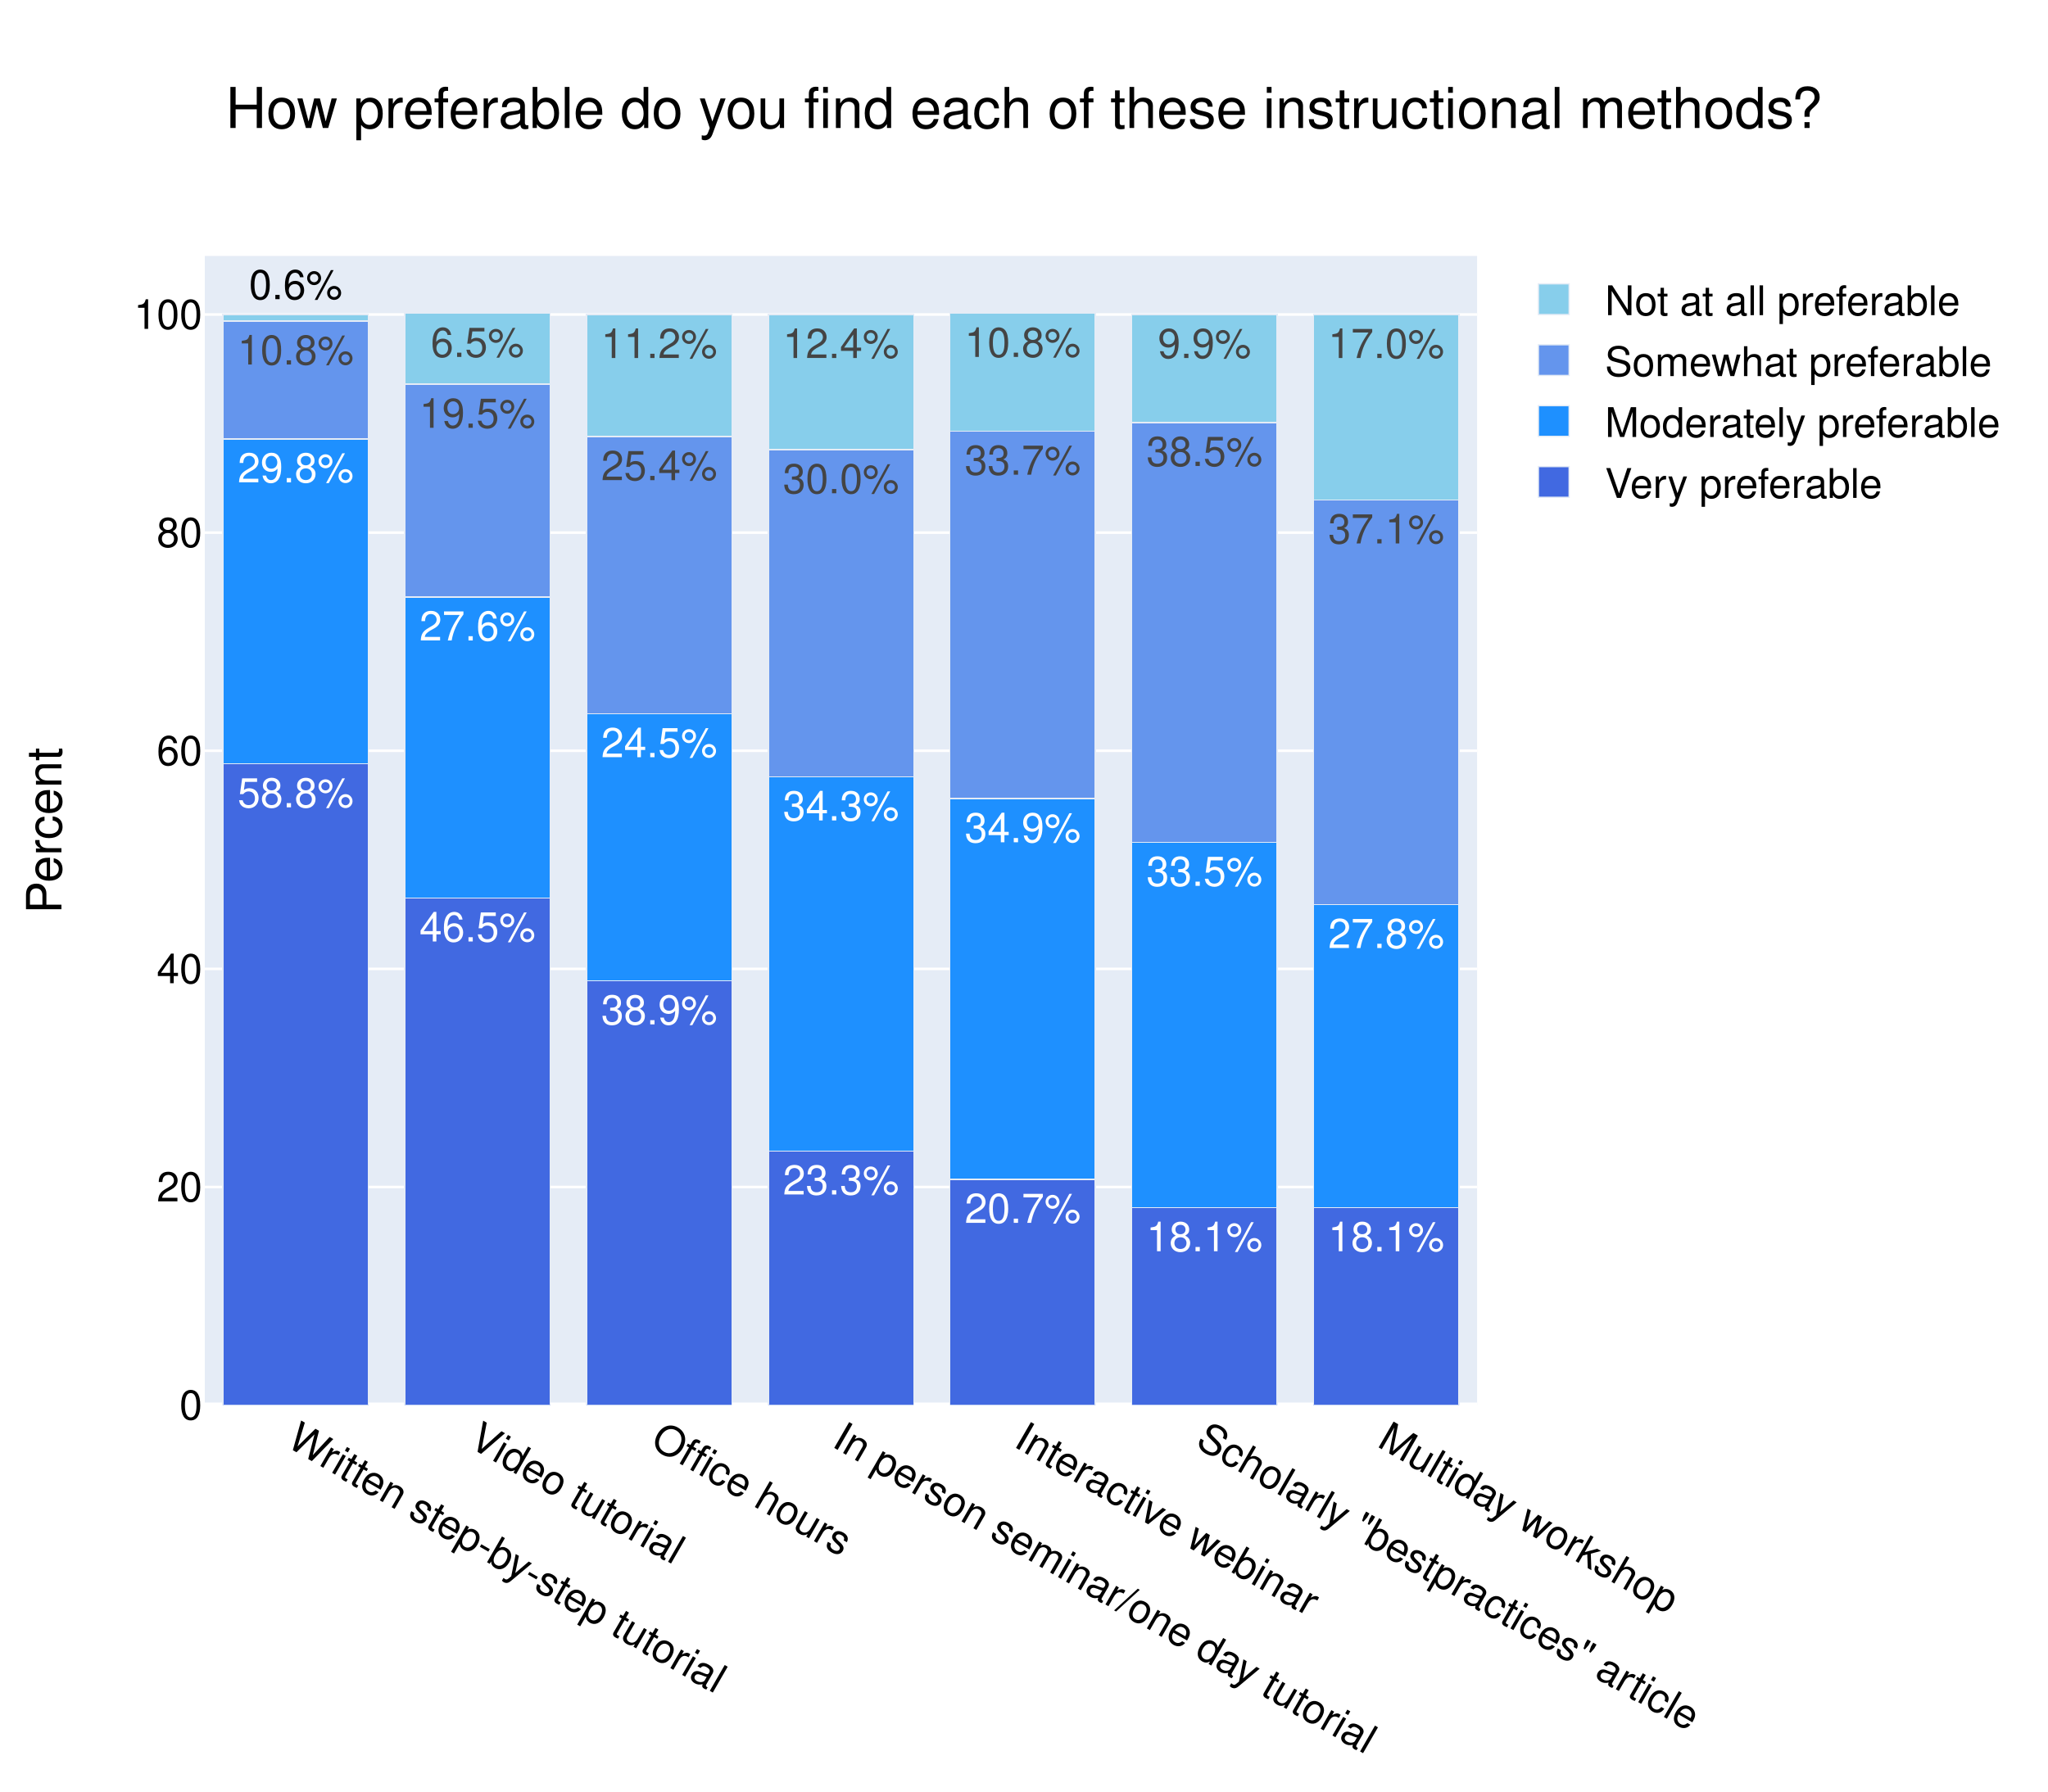
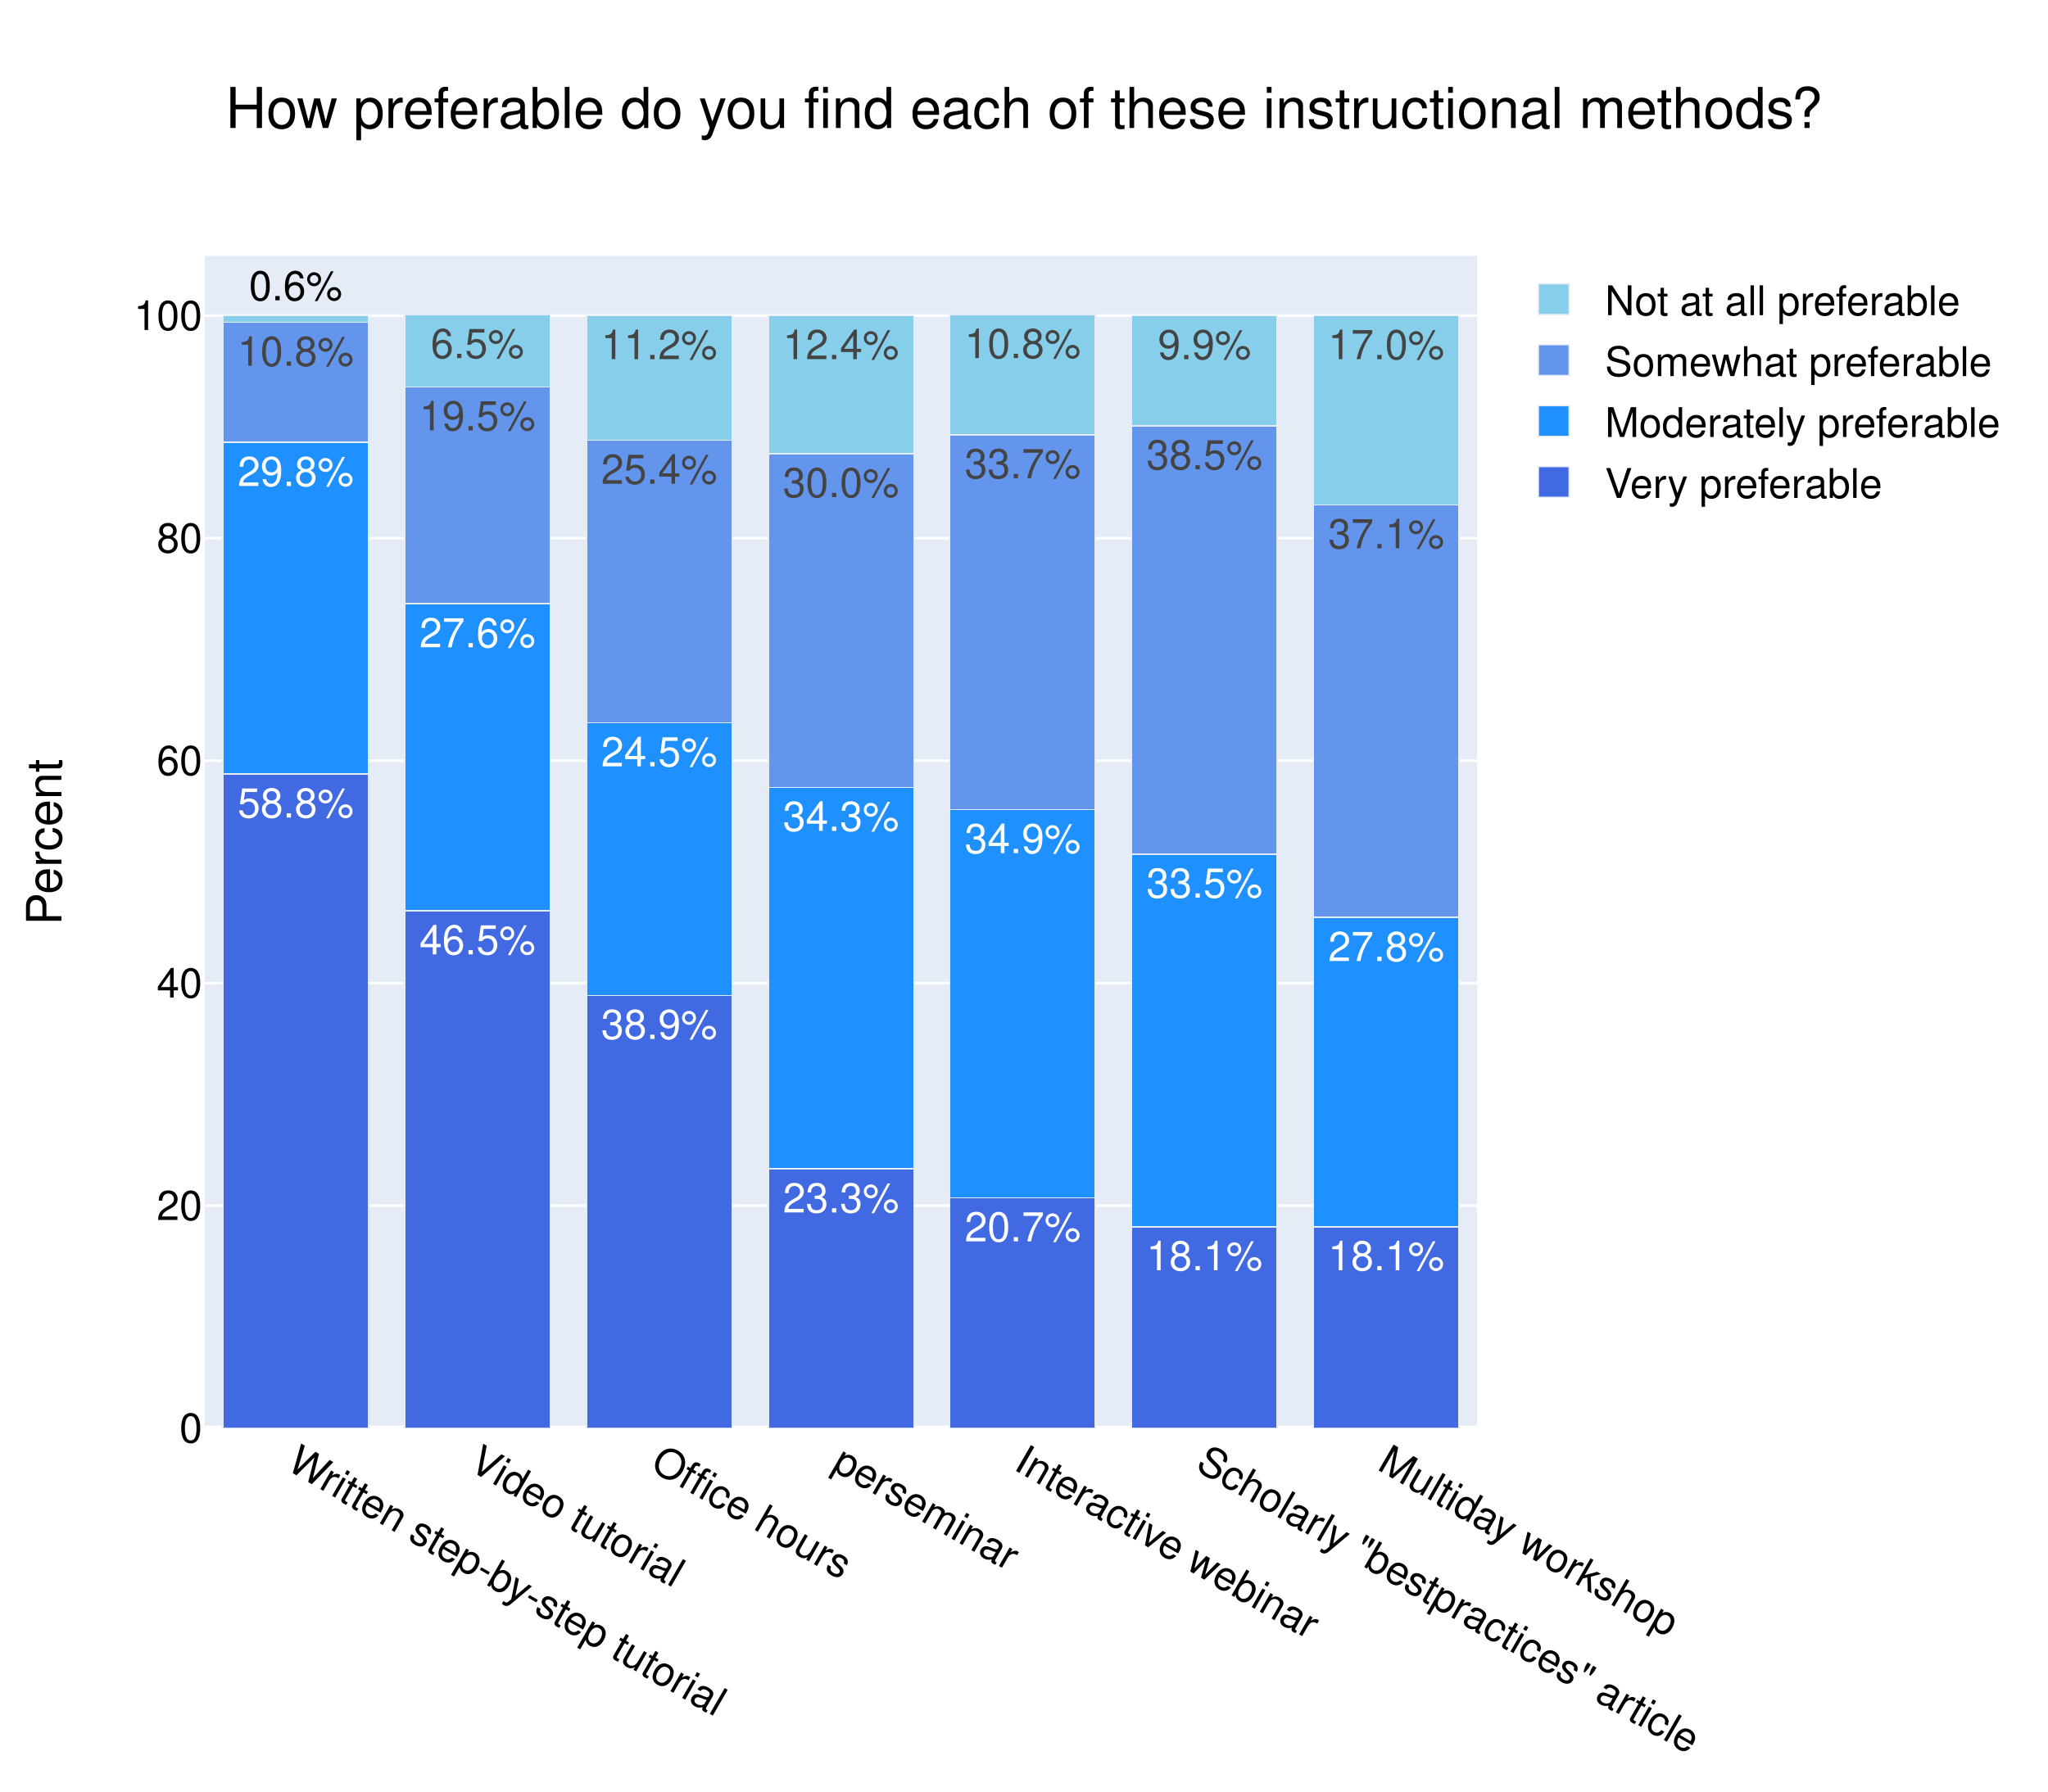
<svg xmlns="http://www.w3.org/2000/svg" class="main-svg" width="800" height="700" style="" viewBox="0 0 800 700">
  <rect x="0" y="0" width="800" height="700" style="fill: rgb(255, 255, 255); fill-opacity: 1;" />
-   <defs id="defs-2e20d8">
+   <defs id="defs-2dcd9a">
    <g class="clips">
-       <clipPath id="clip2e20d8xyplot" class="plotclip">
-         <rect width="497" height="449" />
+       <clipPath id="clip2dcd9axyplot" class="plotclip">
+         <rect width="497" height="458" />
      </clipPath>
-       <clipPath class="axesclip" id="clip2e20d8x">
+       <clipPath class="axesclip" id="clip2dcd9ax">
        <rect x="80" y="0" width="497" height="700" />
      </clipPath>
-       <clipPath class="axesclip" id="clip2e20d8y">
-         <rect x="0" y="100" width="800" height="449" />
+       <clipPath class="axesclip" id="clip2dcd9ay">
+         <rect x="0" y="100" width="800" height="458" />
      </clipPath>
-       <clipPath class="axesclip" id="clip2e20d8xy">
-         <rect x="80" y="100" width="497" height="449" />
+       <clipPath class="axesclip" id="clip2dcd9axy">
+         <rect x="80" y="100" width="497" height="458" />
      </clipPath>
    </g>
    <g class="gradients" />
    <g class="patterns" />
  </defs>
  <g class="bglayer">
-     <rect class="bg" x="80" y="100" width="497" height="449" style="fill: rgb(229, 236, 246); fill-opacity: 1; stroke-width: 0;" />
+     <rect class="bg" x="80" y="100" width="497" height="458" style="fill: rgb(229, 236, 246); fill-opacity: 1; stroke-width: 0;" />
  </g>
  <g class="layer-below">
    <g class="imagelayer" />
    <g class="shapelayer" />
  </g>
  <g class="cartesianlayer">
    <g class="subplot xy">
      <g class="layer-subplot">
        <g class="shapelayer" />
        <g class="imagelayer" />
      </g>
      <g class="minor-gridlayer">
        <g class="x" />
        <g class="y" />
      </g>
      <g class="gridlayer">
        <g class="x" />
        <g class="y">
-           <path class="ygrid crisp" transform="translate(0,463.78)" d="M80,0h497" style="stroke: rgb(255, 255, 255); stroke-opacity: 1; stroke-width: 1px;" />
-           <path class="ygrid crisp" transform="translate(0,378.55)" d="M80,0h497" style="stroke: rgb(255, 255, 255); stroke-opacity: 1; stroke-width: 1px;" />
-           <path class="ygrid crisp" transform="translate(0,293.33)" d="M80,0h497" style="stroke: rgb(255, 255, 255); stroke-opacity: 1; stroke-width: 1px;" />
-           <path class="ygrid crisp" transform="translate(0,208.1)" d="M80,0h497" style="stroke: rgb(255, 255, 255); stroke-opacity: 1; stroke-width: 1px;" />
-           <path class="ygrid crisp" transform="translate(0,122.88)" d="M80,0h497" style="stroke: rgb(255, 255, 255); stroke-opacity: 1; stroke-width: 1px;" />
+           <path class="ygrid crisp" transform="translate(0,471.07)" d="M80,0h497" style="stroke: rgb(255, 255, 255); stroke-opacity: 1; stroke-width: 1px;" />
+           <path class="ygrid crisp" transform="translate(0,384.13)" d="M80,0h497" style="stroke: rgb(255, 255, 255); stroke-opacity: 1; stroke-width: 1px;" />
+           <path class="ygrid crisp" transform="translate(0,297.2)" d="M80,0h497" style="stroke: rgb(255, 255, 255); stroke-opacity: 1; stroke-width: 1px;" />
+           <path class="ygrid crisp" transform="translate(0,210.27)" d="M80,0h497" style="stroke: rgb(255, 255, 255); stroke-opacity: 1; stroke-width: 1px;" />
+           <path class="ygrid crisp" transform="translate(0,123.33)" d="M80,0h497" style="stroke: rgb(255, 255, 255); stroke-opacity: 1; stroke-width: 1px;" />
        </g>
      </g>
      <g class="zerolinelayer">
-         <path class="yzl zl crisp" transform="translate(0,549)" d="M80,0h497" style="stroke: rgb(255, 255, 255); stroke-opacity: 1; stroke-width: 2px;" />
+         <path class="yzl zl crisp" transform="translate(0,558)" d="M80,0h497" style="stroke: rgb(255, 255, 255); stroke-opacity: 1; stroke-width: 2px;" />
      </g>
      <path class="xlines-below" />
      <path class="ylines-below" />
      <g class="overlines-below" />
      <g class="xaxislayer-below" />
      <g class="yaxislayer-below" />
      <g class="overaxes-below" />
-       <g class="plot" transform="translate(80,100)" clip-path="url(#clip2e20d8xyplot)">
+       <g class="plot" transform="translate(80,100)" clip-path="url(#clip2dcd9axyplot)">
        <g class="barlayer mlayer">
          <g class="trace bars" shape-rendering="crispEdges" style="opacity: 1;">
            <g class="points">
              <g class="point">
-                 <path d="M7.1,449V198.44H63.9V449Z" style="vector-effect: non-scaling-stroke; opacity: 1; stroke-width: 0.5px; fill: rgb(65, 105, 225); fill-opacity: 1; stroke: rgb(229, 236, 246); stroke-opacity: 1;" />
-                 <text class="bartext bartext-inside" text-anchor="middle" data-notex="1" x="0" y="0" style="font-family: Helvetica; font-size: 16px; fill: rgb(255, 255, 255); fill-opacity: 1; white-space: pre;" transform="translate(35.5,215.44)">58.8%</text>
-               </g>
-               <g class="point">
-                 <path d="M78.1,449V250.85H134.9V449Z" style="vector-effect: non-scaling-stroke; opacity: 1; stroke-width: 0.5px; fill: rgb(65, 105, 225); fill-opacity: 1; stroke: rgb(229, 236, 246); stroke-opacity: 1;" />
-                 <text class="bartext bartext-inside" text-anchor="middle" data-notex="1" x="0" y="0" style="font-family: Helvetica; font-size: 16px; fill: rgb(255, 255, 255); fill-opacity: 1; white-space: pre;" transform="translate(106.5,267.85)">46.5%</text>
-               </g>
-               <g class="point">
-                 <path d="M149.1,449V283.24H205.9V449Z" style="vector-effect: non-scaling-stroke; opacity: 1; stroke-width: 0.5px; fill: rgb(65, 105, 225); fill-opacity: 1; stroke: rgb(229, 236, 246); stroke-opacity: 1;" />
-                 <text class="bartext bartext-inside" text-anchor="middle" data-notex="1" x="0" y="0" style="font-family: Helvetica; font-size: 16px; fill: rgb(255, 255, 255); fill-opacity: 1; white-space: pre;" transform="translate(177.5,300.24)">38.9%</text>
-               </g>
-               <g class="point">
-                 <path d="M220.1,449V349.71H276.9V449Z" style="vector-effect: non-scaling-stroke; opacity: 1; stroke-width: 0.5px; fill: rgb(65, 105, 225); fill-opacity: 1; stroke: rgb(229, 236, 246); stroke-opacity: 1;" />
-                 <text class="bartext bartext-inside" text-anchor="middle" data-notex="1" x="0" y="0" style="font-family: Helvetica; font-size: 16px; fill: rgb(255, 255, 255); fill-opacity: 1; white-space: pre;" transform="translate(248.5,366.71)">23.3%</text>
-               </g>
-               <g class="point">
-                 <path d="M291.1,449V360.79H347.9V449Z" style="vector-effect: non-scaling-stroke; opacity: 1; stroke-width: 0.5px; fill: rgb(65, 105, 225); fill-opacity: 1; stroke: rgb(229, 236, 246); stroke-opacity: 1;" />
-                 <text class="bartext bartext-inside" text-anchor="middle" data-notex="1" x="0" y="0" style="font-family: Helvetica; font-size: 16px; fill: rgb(255, 255, 255); fill-opacity: 1; white-space: pre;" transform="translate(319.5,377.79)">20.7%</text>
-               </g>
-               <g class="point">
-                 <path d="M362.1,449V371.87H418.9V449Z" style="vector-effect: non-scaling-stroke; opacity: 1; stroke-width: 0.5px; fill: rgb(65, 105, 225); fill-opacity: 1; stroke: rgb(229, 236, 246); stroke-opacity: 1;" />
-                 <text class="bartext bartext-inside" text-anchor="middle" data-notex="1" x="0" y="0" style="font-family: Helvetica; font-size: 16px; fill: rgb(255, 255, 255); fill-opacity: 1; white-space: pre;" transform="translate(390.5,388.87)">18.1%</text>
-               </g>
-               <g class="point">
-                 <path d="M433.1,449V371.87H489.9V449Z" style="vector-effect: non-scaling-stroke; opacity: 1; stroke-width: 0.5px; fill: rgb(65, 105, 225); fill-opacity: 1; stroke: rgb(229, 236, 246); stroke-opacity: 1;" />
-                 <text class="bartext bartext-inside" text-anchor="middle" data-notex="1" x="0" y="0" style="font-family: Helvetica; font-size: 16px; fill: rgb(255, 255, 255); fill-opacity: 1; white-space: pre;" transform="translate(461.5,388.87)">18.1%</text>
+                 <path d="M7.1,458V202.42H63.9V458Z" style="vector-effect: non-scaling-stroke; opacity: 1; stroke-width: 0.5px; fill: rgb(65, 105, 225); fill-opacity: 1; stroke: rgb(229, 236, 246); stroke-opacity: 1;" />
+                 <text class="bartext bartext-inside" text-anchor="middle" data-notex="1" x="0" y="0" style="font-family: Helvetica; font-size: 16px; fill: rgb(255, 255, 255); fill-opacity: 1; white-space: pre;" transform="translate(35.5,219.42)">58.8%</text>
+               </g>
+               <g class="point">
+                 <path d="M78.1,458V255.88H134.9V458Z" style="vector-effect: non-scaling-stroke; opacity: 1; stroke-width: 0.5px; fill: rgb(65, 105, 225); fill-opacity: 1; stroke: rgb(229, 236, 246); stroke-opacity: 1;" />
+                 <text class="bartext bartext-inside" text-anchor="middle" data-notex="1" x="0" y="0" style="font-family: Helvetica; font-size: 16px; fill: rgb(255, 255, 255); fill-opacity: 1; white-space: pre;" transform="translate(106.5,272.88)">46.5%</text>
+               </g>
+               <g class="point">
+                 <path d="M149.1,458V288.92H205.9V458Z" style="vector-effect: non-scaling-stroke; opacity: 1; stroke-width: 0.5px; fill: rgb(65, 105, 225); fill-opacity: 1; stroke: rgb(229, 236, 246); stroke-opacity: 1;" />
+                 <text class="bartext bartext-inside" text-anchor="middle" data-notex="1" x="0" y="0" style="font-family: Helvetica; font-size: 16px; fill: rgb(255, 255, 255); fill-opacity: 1; white-space: pre;" transform="translate(177.5,305.92)">38.9%</text>
+               </g>
+               <g class="point">
+                 <path d="M220.1,458V356.72H276.9V458Z" style="vector-effect: non-scaling-stroke; opacity: 1; stroke-width: 0.5px; fill: rgb(65, 105, 225); fill-opacity: 1; stroke: rgb(229, 236, 246); stroke-opacity: 1;" />
+                 <text class="bartext bartext-inside" text-anchor="middle" data-notex="1" x="0" y="0" style="font-family: Helvetica; font-size: 16px; fill: rgb(255, 255, 255); fill-opacity: 1; white-space: pre;" transform="translate(248.5,373.72)">23.3%</text>
+               </g>
+               <g class="point">
+                 <path d="M291.1,458V368.02H347.9V458Z" style="vector-effect: non-scaling-stroke; opacity: 1; stroke-width: 0.5px; fill: rgb(65, 105, 225); fill-opacity: 1; stroke: rgb(229, 236, 246); stroke-opacity: 1;" />
+                 <text class="bartext bartext-inside" text-anchor="middle" data-notex="1" x="0" y="0" style="font-family: Helvetica; font-size: 16px; fill: rgb(255, 255, 255); fill-opacity: 1; white-space: pre;" transform="translate(319.5,385.02)">20.7%</text>
+               </g>
+               <g class="point">
+                 <path d="M362.1,458V379.33H418.9V458Z" style="vector-effect: non-scaling-stroke; opacity: 1; stroke-width: 0.5px; fill: rgb(65, 105, 225); fill-opacity: 1; stroke: rgb(229, 236, 246); stroke-opacity: 1;" />
+                 <text class="bartext bartext-inside" text-anchor="middle" data-notex="1" x="0" y="0" style="font-family: Helvetica; font-size: 16px; fill: rgb(255, 255, 255); fill-opacity: 1; white-space: pre;" transform="translate(390.5,396.33)">18.1%</text>
+               </g>
+               <g class="point">
+                 <path d="M433.1,458V379.33H489.9V458Z" style="vector-effect: non-scaling-stroke; opacity: 1; stroke-width: 0.5px; fill: rgb(65, 105, 225); fill-opacity: 1; stroke: rgb(229, 236, 246); stroke-opacity: 1;" />
+                 <text class="bartext bartext-inside" text-anchor="middle" data-notex="1" x="0" y="0" style="font-family: Helvetica; font-size: 16px; fill: rgb(255, 255, 255); fill-opacity: 1; white-space: pre;" transform="translate(461.5,396.33)">18.1%</text>
              </g>
            </g>
          </g>
          <g class="trace bars" shape-rendering="crispEdges" style="opacity: 1;">
            <g class="points">
              <g class="point">
-                 <path d="M7.1,198.44V71.45H63.9V198.44Z" style="vector-effect: non-scaling-stroke; opacity: 1; stroke-width: 0.5px; fill: rgb(30, 144, 255); fill-opacity: 1; stroke: rgb(229, 236, 246); stroke-opacity: 1;" />
-                 <text class="bartext bartext-inside" text-anchor="middle" data-notex="1" x="0" y="0" style="font-family: Helvetica; font-size: 16px; fill: rgb(255, 255, 255); fill-opacity: 1; white-space: pre;" transform="translate(35.5,88.45)">29.8%</text>
-               </g>
-               <g class="point">
-                 <path d="M78.1,250.85V133.24H134.9V250.85Z" style="vector-effect: non-scaling-stroke; opacity: 1; stroke-width: 0.5px; fill: rgb(30, 144, 255); fill-opacity: 1; stroke: rgb(229, 236, 246); stroke-opacity: 1;" />
-                 <text class="bartext bartext-inside" text-anchor="middle" data-notex="1" x="0" y="0" style="font-family: Helvetica; font-size: 16px; fill: rgb(255, 255, 255); fill-opacity: 1; white-space: pre;" transform="translate(106.5,150.24)">27.6%</text>
-               </g>
-               <g class="point">
-                 <path d="M149.1,283.24V178.84H205.9V283.24Z" style="vector-effect: non-scaling-stroke; opacity: 1; stroke-width: 0.5px; fill: rgb(30, 144, 255); fill-opacity: 1; stroke: rgb(229, 236, 246); stroke-opacity: 1;" />
-                 <text class="bartext bartext-inside" text-anchor="middle" data-notex="1" x="0" y="0" style="font-family: Helvetica; font-size: 16px; fill: rgb(255, 255, 255); fill-opacity: 1; white-space: pre;" transform="translate(177.5,195.84)">24.5%</text>
-               </g>
-               <g class="point">
-                 <path d="M220.1,349.71V203.55H276.9V349.71Z" style="vector-effect: non-scaling-stroke; opacity: 1; stroke-width: 0.5px; fill: rgb(30, 144, 255); fill-opacity: 1; stroke: rgb(229, 236, 246); stroke-opacity: 1;" />
-                 <text class="bartext bartext-inside" text-anchor="middle" data-notex="1" x="0" y="0" style="font-family: Helvetica; font-size: 16px; fill: rgb(255, 255, 255); fill-opacity: 1; white-space: pre;" transform="translate(248.5,220.55)">34.3%</text>
-               </g>
-               <g class="point">
-                 <path d="M291.1,360.79V212.08H347.9V360.79Z" style="vector-effect: non-scaling-stroke; opacity: 1; stroke-width: 0.5px; fill: rgb(30, 144, 255); fill-opacity: 1; stroke: rgb(229, 236, 246); stroke-opacity: 1;" />
-                 <text class="bartext bartext-inside" text-anchor="middle" data-notex="1" x="0" y="0" style="font-family: Helvetica; font-size: 16px; fill: rgb(255, 255, 255); fill-opacity: 1; white-space: pre;" transform="translate(319.5,229.08)">34.9%</text>
-               </g>
-               <g class="point">
-                 <path d="M362.1,371.87V229.12H418.9V371.87Z" style="vector-effect: non-scaling-stroke; opacity: 1; stroke-width: 0.5px; fill: rgb(30, 144, 255); fill-opacity: 1; stroke: rgb(229, 236, 246); stroke-opacity: 1;" />
-                 <text class="bartext bartext-inside" text-anchor="middle" data-notex="1" x="0" y="0" style="font-family: Helvetica; font-size: 16px; fill: rgb(255, 255, 255); fill-opacity: 1; white-space: pre;" transform="translate(390.5,246.12)">33.5%</text>
-               </g>
-               <g class="point">
-                 <path d="M433.1,371.87V253.41H489.9V371.87Z" style="vector-effect: non-scaling-stroke; opacity: 1; stroke-width: 0.5px; fill: rgb(30, 144, 255); fill-opacity: 1; stroke: rgb(229, 236, 246); stroke-opacity: 1;" />
-                 <text class="bartext bartext-inside" text-anchor="middle" data-notex="1" x="0" y="0" style="font-family: Helvetica; font-size: 16px; fill: rgb(255, 255, 255); fill-opacity: 1; white-space: pre;" transform="translate(461.5,270.41)">27.8%</text>
+                 <path d="M7.1,202.42V72.89H63.9V202.42Z" style="vector-effect: non-scaling-stroke; opacity: 1; stroke-width: 0.5px; fill: rgb(30, 144, 255); fill-opacity: 1; stroke: rgb(229, 236, 246); stroke-opacity: 1;" />
+                 <text class="bartext bartext-inside" text-anchor="middle" data-notex="1" x="0" y="0" style="font-family: Helvetica; font-size: 16px; fill: rgb(255, 255, 255); fill-opacity: 1; white-space: pre;" transform="translate(35.5,89.89)">29.8%</text>
+               </g>
+               <g class="point">
+                 <path d="M78.1,255.88V135.91H134.9V255.88Z" style="vector-effect: non-scaling-stroke; opacity: 1; stroke-width: 0.5px; fill: rgb(30, 144, 255); fill-opacity: 1; stroke: rgb(229, 236, 246); stroke-opacity: 1;" />
+                 <text class="bartext bartext-inside" text-anchor="middle" data-notex="1" x="0" y="0" style="font-family: Helvetica; font-size: 16px; fill: rgb(255, 255, 255); fill-opacity: 1; white-space: pre;" transform="translate(106.5,152.91)">27.6%</text>
+               </g>
+               <g class="point">
+                 <path d="M149.1,288.92V182.42H205.9V288.92Z" style="vector-effect: non-scaling-stroke; opacity: 1; stroke-width: 0.5px; fill: rgb(30, 144, 255); fill-opacity: 1; stroke: rgb(229, 236, 246); stroke-opacity: 1;" />
+                 <text class="bartext bartext-inside" text-anchor="middle" data-notex="1" x="0" y="0" style="font-family: Helvetica; font-size: 16px; fill: rgb(255, 255, 255); fill-opacity: 1; white-space: pre;" transform="translate(177.5,199.42)">24.5%</text>
+               </g>
+               <g class="point">
+                 <path d="M220.1,356.72V207.63H276.9V356.72Z" style="vector-effect: non-scaling-stroke; opacity: 1; stroke-width: 0.5px; fill: rgb(30, 144, 255); fill-opacity: 1; stroke: rgb(229, 236, 246); stroke-opacity: 1;" />
+                 <text class="bartext bartext-inside" text-anchor="middle" data-notex="1" x="0" y="0" style="font-family: Helvetica; font-size: 16px; fill: rgb(255, 255, 255); fill-opacity: 1; white-space: pre;" transform="translate(248.5,224.63)">34.3%</text>
+               </g>
+               <g class="point">
+                 <path d="M291.1,368.02V216.33H347.9V368.02Z" style="vector-effect: non-scaling-stroke; opacity: 1; stroke-width: 0.5px; fill: rgb(30, 144, 255); fill-opacity: 1; stroke: rgb(229, 236, 246); stroke-opacity: 1;" />
+                 <text class="bartext bartext-inside" text-anchor="middle" data-notex="1" x="0" y="0" style="font-family: Helvetica; font-size: 16px; fill: rgb(255, 255, 255); fill-opacity: 1; white-space: pre;" transform="translate(319.5,233.33)">34.9%</text>
+               </g>
+               <g class="point">
+                 <path d="M362.1,379.33V233.71H418.9V379.33Z" style="vector-effect: non-scaling-stroke; opacity: 1; stroke-width: 0.5px; fill: rgb(30, 144, 255); fill-opacity: 1; stroke: rgb(229, 236, 246); stroke-opacity: 1;" />
+                 <text class="bartext bartext-inside" text-anchor="middle" data-notex="1" x="0" y="0" style="font-family: Helvetica; font-size: 16px; fill: rgb(255, 255, 255); fill-opacity: 1; white-space: pre;" transform="translate(390.5,250.71)">33.5%</text>
+               </g>
+               <g class="point">
+                 <path d="M433.1,379.33V258.49H489.9V379.33Z" style="vector-effect: non-scaling-stroke; opacity: 1; stroke-width: 0.5px; fill: rgb(30, 144, 255); fill-opacity: 1; stroke: rgb(229, 236, 246); stroke-opacity: 1;" />
+                 <text class="bartext bartext-inside" text-anchor="middle" data-notex="1" x="0" y="0" style="font-family: Helvetica; font-size: 16px; fill: rgb(255, 255, 255); fill-opacity: 1; white-space: pre;" transform="translate(461.5,275.49)">27.8%</text>
              </g>
            </g>
          </g>
          <g class="trace bars" shape-rendering="crispEdges" style="opacity: 1;">
            <g class="points">
              <g class="point">
-                 <path d="M7.1,71.45V25.43H63.9V71.45Z" style="vector-effect: non-scaling-stroke; opacity: 1; stroke-width: 0.5px; fill: rgb(100, 149, 237); fill-opacity: 1; stroke: rgb(229, 236, 246); stroke-opacity: 1;" />
-                 <text class="bartext bartext-inside" text-anchor="middle" data-notex="1" x="0" y="0" style="font-family: Helvetica; font-size: 16px; fill: rgb(68, 68, 68); fill-opacity: 1; white-space: pre;" transform="translate(35.5,42.43)">10.8%</text>
-               </g>
-               <g class="point">
-                 <path d="M78.1,133.24V50.15H134.9V133.24Z" style="vector-effect: non-scaling-stroke; opacity: 1; stroke-width: 0.5px; fill: rgb(100, 149, 237); fill-opacity: 1; stroke: rgb(229, 236, 246); stroke-opacity: 1;" />
-                 <text class="bartext bartext-inside" text-anchor="middle" data-notex="1" x="0" y="0" style="font-family: Helvetica; font-size: 16px; fill: rgb(68, 68, 68); fill-opacity: 1; white-space: pre;" transform="translate(106.5,67.15)">19.5%</text>
-               </g>
-               <g class="point">
-                 <path d="M149.1,178.84V70.6H205.9V178.84Z" style="vector-effect: non-scaling-stroke; opacity: 1; stroke-width: 0.5px; fill: rgb(100, 149, 237); fill-opacity: 1; stroke: rgb(229, 236, 246); stroke-opacity: 1;" />
-                 <text class="bartext bartext-inside" text-anchor="middle" data-notex="1" x="0" y="0" style="font-family: Helvetica; font-size: 16px; fill: rgb(68, 68, 68); fill-opacity: 1; white-space: pre;" transform="translate(177.5,87.6)">25.4%</text>
-               </g>
-               <g class="point">
-                 <path d="M220.1,203.55V75.72H276.9V203.55Z" style="vector-effect: non-scaling-stroke; opacity: 1; stroke-width: 0.5px; fill: rgb(100, 149, 237); fill-opacity: 1; stroke: rgb(229, 236, 246); stroke-opacity: 1;" />
-                 <text class="bartext bartext-inside" text-anchor="middle" data-notex="1" x="0" y="0" style="font-family: Helvetica; font-size: 16px; fill: rgb(68, 68, 68); fill-opacity: 1; white-space: pre;" transform="translate(248.5,92.72)">30.0%</text>
-               </g>
-               <g class="point">
-                 <path d="M291.1,212.08V68.47H347.9V212.08Z" style="vector-effect: non-scaling-stroke; opacity: 1; stroke-width: 0.5px; fill: rgb(100, 149, 237); fill-opacity: 1; stroke: rgb(229, 236, 246); stroke-opacity: 1;" />
-                 <text class="bartext bartext-inside" text-anchor="middle" data-notex="1" x="0" y="0" style="font-family: Helvetica; font-size: 16px; fill: rgb(68, 68, 68); fill-opacity: 1; white-space: pre;" transform="translate(319.5,85.47)">33.7%</text>
-               </g>
-               <g class="point">
-                 <path d="M362.1,229.12V65.06H418.9V229.12Z" style="vector-effect: non-scaling-stroke; opacity: 1; stroke-width: 0.5px; fill: rgb(100, 149, 237); fill-opacity: 1; stroke: rgb(229, 236, 246); stroke-opacity: 1;" />
-                 <text class="bartext bartext-inside" text-anchor="middle" data-notex="1" x="0" y="0" style="font-family: Helvetica; font-size: 16px; fill: rgb(68, 68, 68); fill-opacity: 1; white-space: pre;" transform="translate(390.5,82.06)">38.5%</text>
-               </g>
-               <g class="point">
-                 <path d="M433.1,253.41V95.32H489.9V253.41Z" style="vector-effect: non-scaling-stroke; opacity: 1; stroke-width: 0.5px; fill: rgb(100, 149, 237); fill-opacity: 1; stroke: rgb(229, 236, 246); stroke-opacity: 1;" />
-                 <text class="bartext bartext-inside" text-anchor="middle" data-notex="1" x="0" y="0" style="font-family: Helvetica; font-size: 16px; fill: rgb(68, 68, 68); fill-opacity: 1; white-space: pre;" transform="translate(461.5,112.32)">37.1%</text>
+                 <path d="M7.1,72.89V25.94H63.9V72.89Z" style="vector-effect: non-scaling-stroke; opacity: 1; stroke-width: 0.5px; fill: rgb(100, 149, 237); fill-opacity: 1; stroke: rgb(229, 236, 246); stroke-opacity: 1;" />
+                 <text class="bartext bartext-inside" text-anchor="middle" data-notex="1" x="0" y="0" style="font-family: Helvetica; font-size: 16px; fill: rgb(68, 68, 68); fill-opacity: 1; white-space: pre;" transform="translate(35.5,42.94)">10.8%</text>
+               </g>
+               <g class="point">
+                 <path d="M78.1,135.91V51.15H134.9V135.91Z" style="vector-effect: non-scaling-stroke; opacity: 1; stroke-width: 0.5px; fill: rgb(100, 149, 237); fill-opacity: 1; stroke: rgb(229, 236, 246); stroke-opacity: 1;" />
+                 <text class="bartext bartext-inside" text-anchor="middle" data-notex="1" x="0" y="0" style="font-family: Helvetica; font-size: 16px; fill: rgb(68, 68, 68); fill-opacity: 1; white-space: pre;" transform="translate(106.5,68.15)">19.5%</text>
+               </g>
+               <g class="point">
+                 <path d="M149.1,182.42V72.02H205.9V182.42Z" style="vector-effect: non-scaling-stroke; opacity: 1; stroke-width: 0.5px; fill: rgb(100, 149, 237); fill-opacity: 1; stroke: rgb(229, 236, 246); stroke-opacity: 1;" />
+                 <text class="bartext bartext-inside" text-anchor="middle" data-notex="1" x="0" y="0" style="font-family: Helvetica; font-size: 16px; fill: rgb(68, 68, 68); fill-opacity: 1; white-space: pre;" transform="translate(177.5,89.02)">25.4%</text>
+               </g>
+               <g class="point">
+                 <path d="M220.1,207.63V77.23H276.9V207.63Z" style="vector-effect: non-scaling-stroke; opacity: 1; stroke-width: 0.5px; fill: rgb(100, 149, 237); fill-opacity: 1; stroke: rgb(229, 236, 246); stroke-opacity: 1;" />
+                 <text class="bartext bartext-inside" text-anchor="middle" data-notex="1" x="0" y="0" style="font-family: Helvetica; font-size: 16px; fill: rgb(68, 68, 68); fill-opacity: 1; white-space: pre;" transform="translate(248.5,94.23)">30.0%</text>
+               </g>
+               <g class="point">
+                 <path d="M291.1,216.33V69.84H347.9V216.33Z" style="vector-effect: non-scaling-stroke; opacity: 1; stroke-width: 0.5px; fill: rgb(100, 149, 237); fill-opacity: 1; stroke: rgb(229, 236, 246); stroke-opacity: 1;" />
+                 <text class="bartext bartext-inside" text-anchor="middle" data-notex="1" x="0" y="0" style="font-family: Helvetica; font-size: 16px; fill: rgb(68, 68, 68); fill-opacity: 1; white-space: pre;" transform="translate(319.5,86.84)">33.7%</text>
+               </g>
+               <g class="point">
+                 <path d="M362.1,233.71V66.37H418.9V233.71Z" style="vector-effect: non-scaling-stroke; opacity: 1; stroke-width: 0.5px; fill: rgb(100, 149, 237); fill-opacity: 1; stroke: rgb(229, 236, 246); stroke-opacity: 1;" />
+                 <text class="bartext bartext-inside" text-anchor="middle" data-notex="1" x="0" y="0" style="font-family: Helvetica; font-size: 16px; fill: rgb(68, 68, 68); fill-opacity: 1; white-space: pre;" transform="translate(390.5,83.37)">38.5%</text>
+               </g>
+               <g class="point">
+                 <path d="M433.1,258.49V97.23H489.9V258.49Z" style="vector-effect: non-scaling-stroke; opacity: 1; stroke-width: 0.5px; fill: rgb(100, 149, 237); fill-opacity: 1; stroke: rgb(229, 236, 246); stroke-opacity: 1;" />
+                 <text class="bartext bartext-inside" text-anchor="middle" data-notex="1" x="0" y="0" style="font-family: Helvetica; font-size: 16px; fill: rgb(68, 68, 68); fill-opacity: 1; white-space: pre;" transform="translate(461.5,114.23)">37.1%</text>
              </g>
            </g>
          </g>
          <g class="trace bars" shape-rendering="crispEdges" style="opacity: 1;">
            <g class="points">
              <g class="point">
-                 <path d="M7.1,25.43V22.88H63.9V25.43Z" style="vector-effect: non-scaling-stroke; opacity: 1; stroke-width: 0.5px; fill: rgb(135, 206, 235); fill-opacity: 1; stroke: rgb(229, 236, 246); stroke-opacity: 1;" />
-                 <text class="bartext bartext-outside" text-anchor="middle" data-notex="1" x="0" y="0" style="font-family: Helvetica; font-size: 16px; fill: rgb(0, 0, 0); fill-opacity: 1; white-space: pre;" transform="translate(35.5,16.88)">0.6%</text>
-               </g>
-               <g class="point">
-                 <path d="M78.1,50.15V22.45H134.9V50.15Z" style="vector-effect: non-scaling-stroke; opacity: 1; stroke-width: 0.5px; fill: rgb(135, 206, 235); fill-opacity: 1; stroke: rgb(229, 236, 246); stroke-opacity: 1;" />
-                 <text class="bartext bartext-inside" text-anchor="middle" data-notex="1" x="0" y="0" style="font-family: Helvetica; font-size: 16px; fill: rgb(68, 68, 68); fill-opacity: 1; white-space: pre;" transform="translate(106.5,39.45)">6.5%</text>
-               </g>
-               <g class="point">
-                 <path d="M149.1,70.6V22.88H205.9V70.6Z" style="vector-effect: non-scaling-stroke; opacity: 1; stroke-width: 0.5px; fill: rgb(135, 206, 235); fill-opacity: 1; stroke: rgb(229, 236, 246); stroke-opacity: 1;" />
-                 <text class="bartext bartext-inside" text-anchor="middle" data-notex="1" x="0" y="0" style="font-family: Helvetica; font-size: 16px; fill: rgb(68, 68, 68); fill-opacity: 1; white-space: pre;" transform="translate(177.5,39.88)">11.2%</text>
-               </g>
-               <g class="point">
-                 <path d="M220.1,75.72V22.88H276.9V75.72Z" style="vector-effect: non-scaling-stroke; opacity: 1; stroke-width: 0.5px; fill: rgb(135, 206, 235); fill-opacity: 1; stroke: rgb(229, 236, 246); stroke-opacity: 1;" />
-                 <text class="bartext bartext-inside" text-anchor="middle" data-notex="1" x="0" y="0" style="font-family: Helvetica; font-size: 16px; fill: rgb(68, 68, 68); fill-opacity: 1; white-space: pre;" transform="translate(248.5,39.88)">12.4%</text>
-               </g>
-               <g class="point">
-                 <path d="M291.1,68.47V22.45H347.9V68.47Z" style="vector-effect: non-scaling-stroke; opacity: 1; stroke-width: 0.5px; fill: rgb(135, 206, 235); fill-opacity: 1; stroke: rgb(229, 236, 246); stroke-opacity: 1;" />
-                 <text class="bartext bartext-inside" text-anchor="middle" data-notex="1" x="0" y="0" style="font-family: Helvetica; font-size: 16px; fill: rgb(68, 68, 68); fill-opacity: 1; white-space: pre;" transform="translate(319.5,39.45)">10.8%</text>
-               </g>
-               <g class="point">
-                 <path d="M362.1,65.06V22.88H418.9V65.06Z" style="vector-effect: non-scaling-stroke; opacity: 1; stroke-width: 0.5px; fill: rgb(135, 206, 235); fill-opacity: 1; stroke: rgb(229, 236, 246); stroke-opacity: 1;" />
-                 <text class="bartext bartext-inside" text-anchor="middle" data-notex="1" x="0" y="0" style="font-family: Helvetica; font-size: 16px; fill: rgb(68, 68, 68); fill-opacity: 1; white-space: pre;" transform="translate(390.5,39.88)">9.9%</text>
-               </g>
-               <g class="point">
-                 <path d="M433.1,95.32V22.88H489.9V95.32Z" style="vector-effect: non-scaling-stroke; opacity: 1; stroke-width: 0.5px; fill: rgb(135, 206, 235); fill-opacity: 1; stroke: rgb(229, 236, 246); stroke-opacity: 1;" />
-                 <text class="bartext bartext-inside" text-anchor="middle" data-notex="1" x="0" y="0" style="font-family: Helvetica; font-size: 16px; fill: rgb(68, 68, 68); fill-opacity: 1; white-space: pre;" transform="translate(461.5,39.88)">17.0%</text>
+                 <path d="M7.1,25.94V23.33H63.9V25.94Z" style="vector-effect: non-scaling-stroke; opacity: 1; stroke-width: 0.5px; fill: rgb(135, 206, 235); fill-opacity: 1; stroke: rgb(229, 236, 246); stroke-opacity: 1;" />
+                 <text class="bartext bartext-outside" text-anchor="middle" data-notex="1" x="0" y="0" style="font-family: Helvetica; font-size: 16px; fill: rgb(0, 0, 0); fill-opacity: 1; white-space: pre;" transform="translate(35.5,17.33)">0.6%</text>
+               </g>
+               <g class="point">
+                 <path d="M78.1,51.15V22.9H134.9V51.15Z" style="vector-effect: non-scaling-stroke; opacity: 1; stroke-width: 0.5px; fill: rgb(135, 206, 235); fill-opacity: 1; stroke: rgb(229, 236, 246); stroke-opacity: 1;" />
+                 <text class="bartext bartext-inside" text-anchor="middle" data-notex="1" x="0" y="0" style="font-family: Helvetica; font-size: 16px; fill: rgb(68, 68, 68); fill-opacity: 1; white-space: pre;" transform="translate(106.5,39.9)">6.5%</text>
+               </g>
+               <g class="point">
+                 <path d="M149.1,72.02V23.33H205.9V72.02Z" style="vector-effect: non-scaling-stroke; opacity: 1; stroke-width: 0.5px; fill: rgb(135, 206, 235); fill-opacity: 1; stroke: rgb(229, 236, 246); stroke-opacity: 1;" />
+                 <text class="bartext bartext-inside" text-anchor="middle" data-notex="1" x="0" y="0" style="font-family: Helvetica; font-size: 16px; fill: rgb(68, 68, 68); fill-opacity: 1; white-space: pre;" transform="translate(177.5,40.33)">11.2%</text>
+               </g>
+               <g class="point">
+                 <path d="M220.1,77.23V23.33H276.9V77.23Z" style="vector-effect: non-scaling-stroke; opacity: 1; stroke-width: 0.5px; fill: rgb(135, 206, 235); fill-opacity: 1; stroke: rgb(229, 236, 246); stroke-opacity: 1;" />
+                 <text class="bartext bartext-inside" text-anchor="middle" data-notex="1" x="0" y="0" style="font-family: Helvetica; font-size: 16px; fill: rgb(68, 68, 68); fill-opacity: 1; white-space: pre;" transform="translate(248.5,40.33)">12.4%</text>
+               </g>
+               <g class="point">
+                 <path d="M291.1,69.84V22.9H347.9V69.84Z" style="vector-effect: non-scaling-stroke; opacity: 1; stroke-width: 0.5px; fill: rgb(135, 206, 235); fill-opacity: 1; stroke: rgb(229, 236, 246); stroke-opacity: 1;" />
+                 <text class="bartext bartext-inside" text-anchor="middle" data-notex="1" x="0" y="0" style="font-family: Helvetica; font-size: 16px; fill: rgb(68, 68, 68); fill-opacity: 1; white-space: pre;" transform="translate(319.5,39.9)">10.8%</text>
+               </g>
+               <g class="point">
+                 <path d="M362.1,66.37V23.33H418.9V66.37Z" style="vector-effect: non-scaling-stroke; opacity: 1; stroke-width: 0.5px; fill: rgb(135, 206, 235); fill-opacity: 1; stroke: rgb(229, 236, 246); stroke-opacity: 1;" />
+                 <text class="bartext bartext-inside" text-anchor="middle" data-notex="1" x="0" y="0" style="font-family: Helvetica; font-size: 16px; fill: rgb(68, 68, 68); fill-opacity: 1; white-space: pre;" transform="translate(390.5,40.33)">9.9%</text>
+               </g>
+               <g class="point">
+                 <path d="M433.1,97.23V23.33H489.9V97.23Z" style="vector-effect: non-scaling-stroke; opacity: 1; stroke-width: 0.5px; fill: rgb(135, 206, 235); fill-opacity: 1; stroke: rgb(229, 236, 246); stroke-opacity: 1;" />
+                 <text class="bartext bartext-inside" text-anchor="middle" data-notex="1" x="0" y="0" style="font-family: Helvetica; font-size: 16px; fill: rgb(68, 68, 68); fill-opacity: 1; white-space: pre;" transform="translate(461.5,40.33)">17.0%</text>
              </g>
            </g>
          </g>
        </g>
      </g>
      <g class="overplot" />
      <path class="xlines-above crisp" d="M0,0" style="fill: none;" />
      <path class="ylines-above crisp" d="M0,0" style="fill: none;" />
      <g class="overlines-above" />
      <g class="xaxislayer-above">
        <g class="xtick">
-           <text text-anchor="start" x="0" y="566" transform="translate(115.5,0) rotate(30,0,558)" style="font-family: Helvetica; font-size: 16px; fill: rgb(0, 0, 0); fill-opacity: 1; white-space: pre; opacity: 1;">Written step-by-step tutorial</text>
-         </g>
-         <g class="xtick">
-           <text text-anchor="start" x="0" y="566" transform="translate(186.5,0) rotate(30,0,558)" style="font-family: Helvetica; font-size: 16px; fill: rgb(0, 0, 0); fill-opacity: 1; white-space: pre; opacity: 1;">Video tutorial</text>
-         </g>
-         <g class="xtick">
-           <text text-anchor="start" x="0" y="566" transform="translate(257.5,0) rotate(30,0,558)" style="font-family: Helvetica; font-size: 16px; fill: rgb(0, 0, 0); fill-opacity: 1; white-space: pre; opacity: 1;">Office hours</text>
-         </g>
-         <g class="xtick">
-           <text text-anchor="start" x="0" y="566" transform="translate(328.5,0) rotate(30,0,558)" style="font-family: Helvetica; font-size: 16px; fill: rgb(0, 0, 0); fill-opacity: 1; white-space: pre; opacity: 1;">In person seminar/one day tutorial</text>
-         </g>
-         <g class="xtick">
-           <text text-anchor="start" x="0" y="566" transform="translate(399.5,0) rotate(30,0,558)" style="font-family: Helvetica; font-size: 16px; fill: rgb(0, 0, 0); fill-opacity: 1; white-space: pre; opacity: 1;">Interactive webinar</text>
-         </g>
-         <g class="xtick">
-           <text text-anchor="start" x="0" y="566" transform="translate(470.5,0) rotate(30,0,558)" style="font-family: Helvetica; font-size: 16px; fill: rgb(0, 0, 0); fill-opacity: 1; white-space: pre; opacity: 1;">Scholarly "bestpractices" article</text>
-         </g>
-         <g class="xtick">
-           <text text-anchor="start" x="0" y="566" transform="translate(541.5,0) rotate(30,0,558)" style="font-family: Helvetica; font-size: 16px; fill: rgb(0, 0, 0); fill-opacity: 1; white-space: pre; opacity: 1;">Multiday workshop</text>
+           <text text-anchor="start" x="0" y="575" transform="translate(115.5,0) rotate(30,0,567)" style="font-family: Helvetica; font-size: 16px; fill: rgb(0, 0, 0); fill-opacity: 1; white-space: pre; opacity: 1;">Written step-by-step tutorial</text>
+         </g>
+         <g class="xtick">
+           <text text-anchor="start" x="0" y="575" transform="translate(186.5,0) rotate(30,0,567)" style="font-family: Helvetica; font-size: 16px; fill: rgb(0, 0, 0); fill-opacity: 1; white-space: pre; opacity: 1;">Video tutorial</text>
+         </g>
+         <g class="xtick">
+           <text text-anchor="start" x="0" y="575" transform="translate(257.5,0) rotate(30,0,567)" style="font-family: Helvetica; font-size: 16px; fill: rgb(0, 0, 0); fill-opacity: 1; white-space: pre; opacity: 1;">Office hours</text>
+         </g>
+         <g class="xtick">
+           <text text-anchor="start" x="0" y="575" transform="translate(328.5,0) rotate(30,0,567)" style="font-family: Helvetica; font-size: 16px; fill: rgb(0, 0, 0); fill-opacity: 1; white-space: pre; opacity: 1;">perseminar</text>
+         </g>
+         <g class="xtick">
+           <text text-anchor="start" x="0" y="575" transform="translate(399.5,0) rotate(30,0,567)" style="font-family: Helvetica; font-size: 16px; fill: rgb(0, 0, 0); fill-opacity: 1; white-space: pre; opacity: 1;">Interactive webinar</text>
+         </g>
+         <g class="xtick">
+           <text text-anchor="start" x="0" y="575" transform="translate(470.5,0) rotate(30,0,567)" style="font-family: Helvetica; font-size: 16px; fill: rgb(0, 0, 0); fill-opacity: 1; white-space: pre; opacity: 1;">Scholarly "bestpractices" article</text>
+         </g>
+         <g class="xtick">
+           <text text-anchor="start" x="0" y="575" transform="translate(541.5,0) rotate(30,0,567)" style="font-family: Helvetica; font-size: 16px; fill: rgb(0, 0, 0); fill-opacity: 1; white-space: pre; opacity: 1;">Multiday workshop</text>
        </g>
      </g>
      <g class="yaxislayer-above">
        <g class="ytick">
-           <text text-anchor="end" x="79" y="5.6" transform="translate(0,549)" style="font-family: Helvetica; font-size: 16px; fill: rgb(0, 0, 0); fill-opacity: 1; white-space: pre; opacity: 1;">0</text>
-         </g>
-         <g class="ytick">
-           <text text-anchor="end" x="79" y="5.6" style="font-family: Helvetica; font-size: 16px; fill: rgb(0, 0, 0); fill-opacity: 1; white-space: pre; opacity: 1;" transform="translate(0,463.78)">20</text>
-         </g>
-         <g class="ytick">
-           <text text-anchor="end" x="79" y="5.6" style="font-family: Helvetica; font-size: 16px; fill: rgb(0, 0, 0); fill-opacity: 1; white-space: pre; opacity: 1;" transform="translate(0,378.55)">40</text>
-         </g>
-         <g class="ytick">
-           <text text-anchor="end" x="79" y="5.6" style="font-family: Helvetica; font-size: 16px; fill: rgb(0, 0, 0); fill-opacity: 1; white-space: pre; opacity: 1;" transform="translate(0,293.33)">60</text>
-         </g>
-         <g class="ytick">
-           <text text-anchor="end" x="79" y="5.6" style="font-family: Helvetica; font-size: 16px; fill: rgb(0, 0, 0); fill-opacity: 1; white-space: pre; opacity: 1;" transform="translate(0,208.1)">80</text>
-         </g>
-         <g class="ytick">
-           <text text-anchor="end" x="79" y="5.6" style="font-family: Helvetica; font-size: 16px; fill: rgb(0, 0, 0); fill-opacity: 1; white-space: pre; opacity: 1;" transform="translate(0,122.88)">100</text>
+           <text text-anchor="end" x="79" y="5.6" transform="translate(0,558)" style="font-family: Helvetica; font-size: 16px; fill: rgb(0, 0, 0); fill-opacity: 1; white-space: pre; opacity: 1;">0</text>
+         </g>
+         <g class="ytick">
+           <text text-anchor="end" x="79" y="5.6" style="font-family: Helvetica; font-size: 16px; fill: rgb(0, 0, 0); fill-opacity: 1; white-space: pre; opacity: 1;" transform="translate(0,471.07)">20</text>
+         </g>
+         <g class="ytick">
+           <text text-anchor="end" x="79" y="5.6" style="font-family: Helvetica; font-size: 16px; fill: rgb(0, 0, 0); fill-opacity: 1; white-space: pre; opacity: 1;" transform="translate(0,384.13)">40</text>
+         </g>
+         <g class="ytick">
+           <text text-anchor="end" x="79" y="5.6" style="font-family: Helvetica; font-size: 16px; fill: rgb(0, 0, 0); fill-opacity: 1; white-space: pre; opacity: 1;" transform="translate(0,297.2)">60</text>
+         </g>
+         <g class="ytick">
+           <text text-anchor="end" x="79" y="5.6" style="font-family: Helvetica; font-size: 16px; fill: rgb(0, 0, 0); fill-opacity: 1; white-space: pre; opacity: 1;" transform="translate(0,210.27)">80</text>
+         </g>
+         <g class="ytick">
+           <text text-anchor="end" x="79" y="5.6" style="font-family: Helvetica; font-size: 16px; fill: rgb(0, 0, 0); fill-opacity: 1; white-space: pre; opacity: 1;" transform="translate(0,123.33)">100</text>
        </g>
      </g>
      <g class="overaxes-above" />
    </g>
  </g>
  <g class="polarlayer" />
  <g class="smithlayer" />
  <g class="ternarylayer" />
  <g class="geolayer" />
  <g class="funnelarealayer" />
  <g class="pielayer" />
  <g class="iciclelayer" />
  <g class="treemaplayer" />
  <g class="sunburstlayer" />
  <g class="glimages" />
-   <defs id="topdefs-2e20d8">
+   <defs id="topdefs-2dcd9a">
    <g class="clips" />
-     <clipPath id="legend2e20d8">
+     <clipPath id="legend2dcd9a">
      <rect width="201" height="106" x="0" y="0" />
    </clipPath>
  </defs>
  <g class="layer-above">
    <g class="imagelayer" />
    <g class="shapelayer" />
  </g>
  <g class="infolayer">
    <g class="legend" pointer-events="all" transform="translate(586.94,100)">
-       <rect class="bg" shape-rendering="crispEdges" style="stroke: rgb(68, 68, 68); stroke-opacity: 1; fill: rgb(255, 255, 255); fill-opacity: 1; stroke-width: 0px;" width="201" height="106" x="0" y="0" />
-       <g class="scrollbox" transform="" clip-path="url(#legend2e20d8)">
+       <rect class="bg" shape-rendering="crispEdges" width="201" height="106" x="0" y="0" style="stroke: rgb(68, 68, 68); stroke-opacity: 1; fill: rgb(255, 255, 255); fill-opacity: 1; stroke-width: 0px;" />
+       <g class="scrollbox" transform="" clip-path="url(#legend2dcd9a)">
        <g class="groups">
          <g class="traces" transform="translate(0,16.9)" style="opacity: 1;">
            <text class="legendtext" text-anchor="start" x="40" y="6.24" style="font-family: Helvetica; font-size: 16px; fill: rgb(0, 0, 0); fill-opacity: 1; white-space: pre;">Not at all preferable</text>
            <g class="layers" style="opacity: 1;">
              <g class="legendfill" />
              <g class="legendlines" />
              <g class="legendsymbols">
                <g class="legendpoints">
                  <path class="legendundefined" d="M6,6H-6V-6H6Z" transform="translate(20,0)" style="stroke-width: 0.5px; fill: rgb(135, 206, 235); fill-opacity: 1; stroke: rgb(229, 236, 246); stroke-opacity: 1;" />
                </g>
              </g>
            </g>
            <rect class="legendtoggle" x="0" y="-11.9" width="195.75" height="23.8" style="fill: rgb(0, 0, 0); fill-opacity: 0;" />
          </g>
          <g class="traces" transform="translate(0,40.7)" style="opacity: 1;">
            <text class="legendtext" text-anchor="start" x="40" y="6.24" style="font-family: Helvetica; font-size: 16px; fill: rgb(0, 0, 0); fill-opacity: 1; white-space: pre;">Somewhat preferable</text>
            <g class="layers" style="opacity: 1;">
              <g class="legendfill" />
              <g class="legendlines" />
              <g class="legendsymbols">
                <g class="legendpoints">
                  <path class="legendundefined" d="M6,6H-6V-6H6Z" transform="translate(20,0)" style="stroke-width: 0.5px; fill: rgb(100, 149, 237); fill-opacity: 1; stroke: rgb(229, 236, 246); stroke-opacity: 1;" />
                </g>
              </g>
            </g>
            <rect class="legendtoggle" x="0" y="-11.9" width="195.75" height="23.8" style="fill: rgb(0, 0, 0); fill-opacity: 0;" />
          </g>
          <g class="traces" transform="translate(0,64.5)" style="opacity: 1;">
            <text class="legendtext" text-anchor="start" x="40" y="6.24" style="font-family: Helvetica; font-size: 16px; fill: rgb(0, 0, 0); fill-opacity: 1; white-space: pre;">Moderately preferable</text>
            <g class="layers" style="opacity: 1;">
              <g class="legendfill" />
              <g class="legendlines" />
              <g class="legendsymbols">
                <g class="legendpoints">
                  <path class="legendundefined" d="M6,6H-6V-6H6Z" transform="translate(20,0)" style="stroke-width: 0.5px; fill: rgb(30, 144, 255); fill-opacity: 1; stroke: rgb(229, 236, 246); stroke-opacity: 1;" />
                </g>
              </g>
            </g>
            <rect class="legendtoggle" x="0" y="-11.9" width="195.75" height="23.8" style="fill: rgb(0, 0, 0); fill-opacity: 0;" />
          </g>
          <g class="traces" transform="translate(0,88.3)" style="opacity: 1;">
            <text class="legendtext" text-anchor="start" x="40" y="6.24" style="font-family: Helvetica; font-size: 16px; fill: rgb(0, 0, 0); fill-opacity: 1; white-space: pre;">Very preferable</text>
            <g class="layers" style="opacity: 1;">
              <g class="legendfill" />
              <g class="legendlines" />
              <g class="legendsymbols">
                <g class="legendpoints">
                  <path class="legendundefined" d="M6,6H-6V-6H6Z" transform="translate(20,0)" style="stroke-width: 0.5px; fill: rgb(65, 105, 225); fill-opacity: 1; stroke: rgb(229, 236, 246); stroke-opacity: 1;" />
                </g>
              </g>
            </g>
            <rect class="legendtoggle" x="0" y="-11.9" width="195.75" height="23.8" style="fill: rgb(0, 0, 0); fill-opacity: 0;" />
          </g>
        </g>
      </g>
-       <rect class="scrollbar" rx="20" ry="3" width="0" height="0" style="fill: rgb(128, 139, 164); fill-opacity: 1;" x="0" y="0" />
+       <rect class="scrollbar" rx="20" ry="3" width="0" height="0" x="0" y="0" style="fill: rgb(128, 139, 164); fill-opacity: 1;" />
    </g>
    <g class="g-gtitle">
      <text class="gtitle" x="400" y="50" text-anchor="middle" dy="0em" style="font-family: Helvetica; font-size: 22px; fill: rgb(0, 0, 0); opacity: 1; font-weight: normal; white-space: pre;">How preferable do you find each of these instructional methods?</text>
    </g>
    <g class="g-xtitle" />
    <g class="g-ytitle">
-       <text class="ytitle" transform="rotate(-90,23.99688,324.5)" x="23.997" y="324.5" text-anchor="middle" style="font-family: Helvetica; font-size: 19px; fill: rgb(0, 0, 0); opacity: 1; font-weight: normal; white-space: pre;">Percent</text>
+       <text class="ytitle" transform="rotate(-90,23.99688,329)" x="23.997" y="329" text-anchor="middle" style="font-family: Helvetica; font-size: 19px; fill: rgb(0, 0, 0); opacity: 1; font-weight: normal; white-space: pre;">Percent</text>
    </g>
  </g>
</svg>
